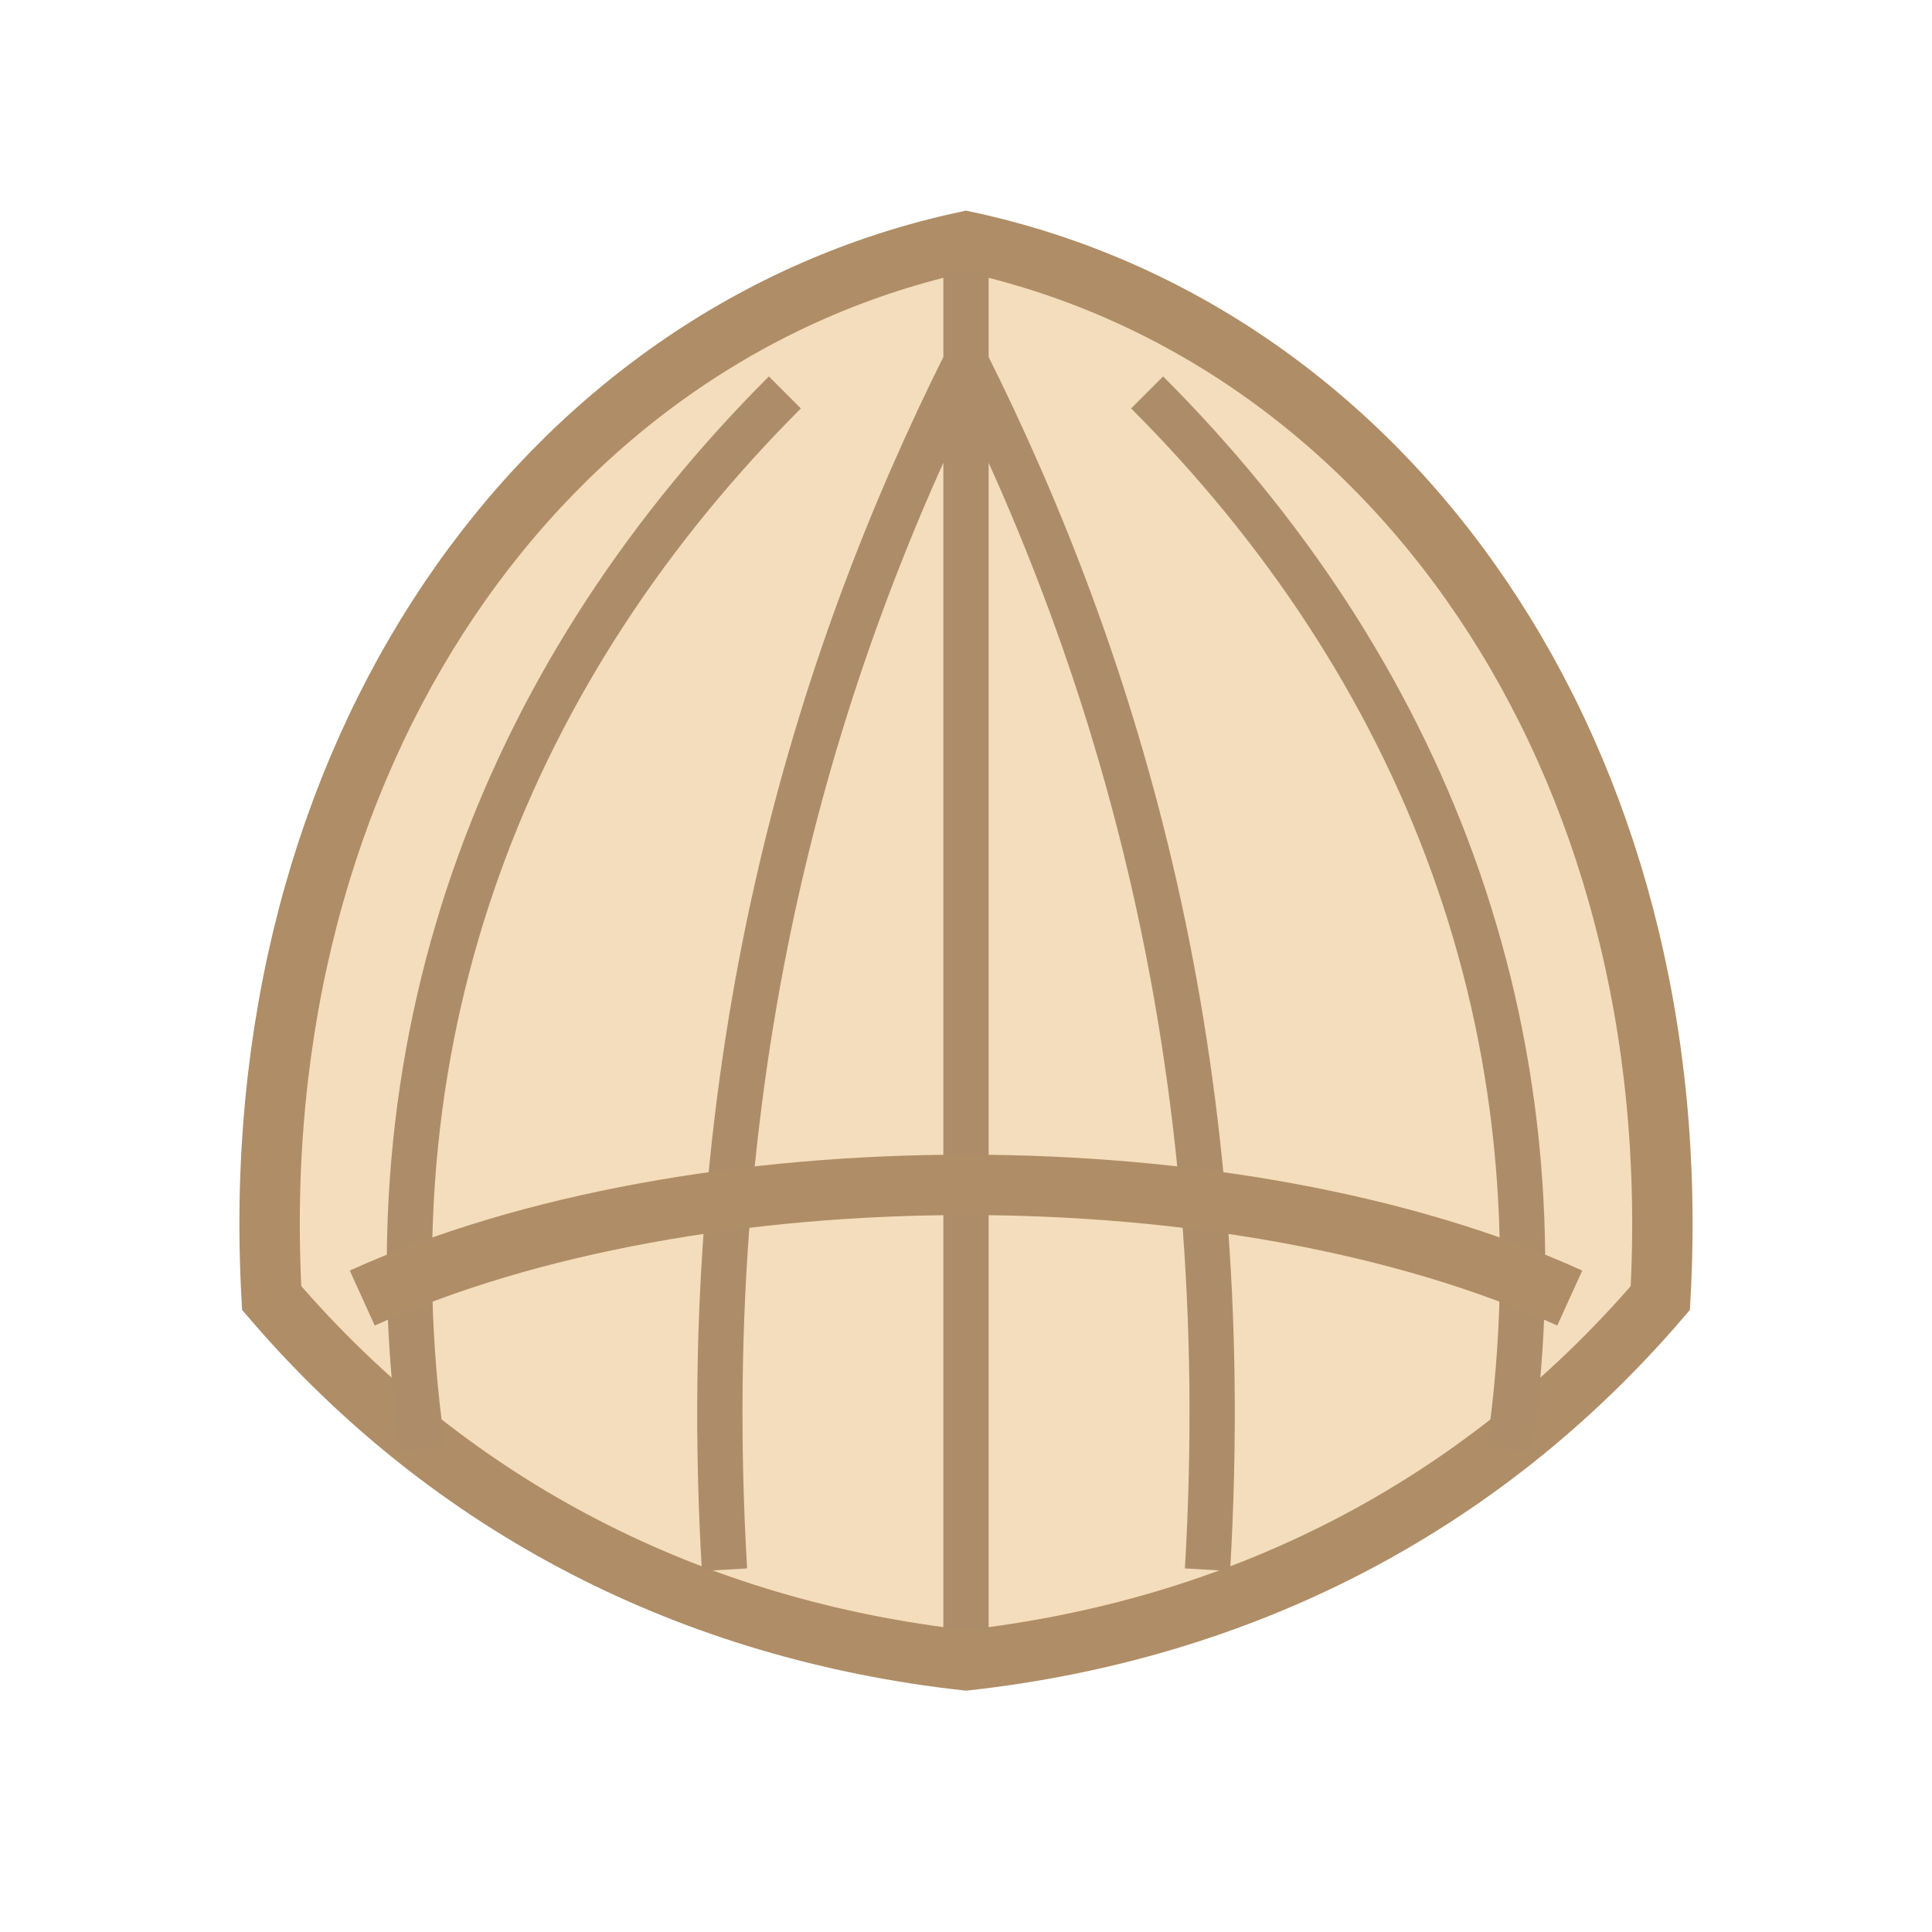
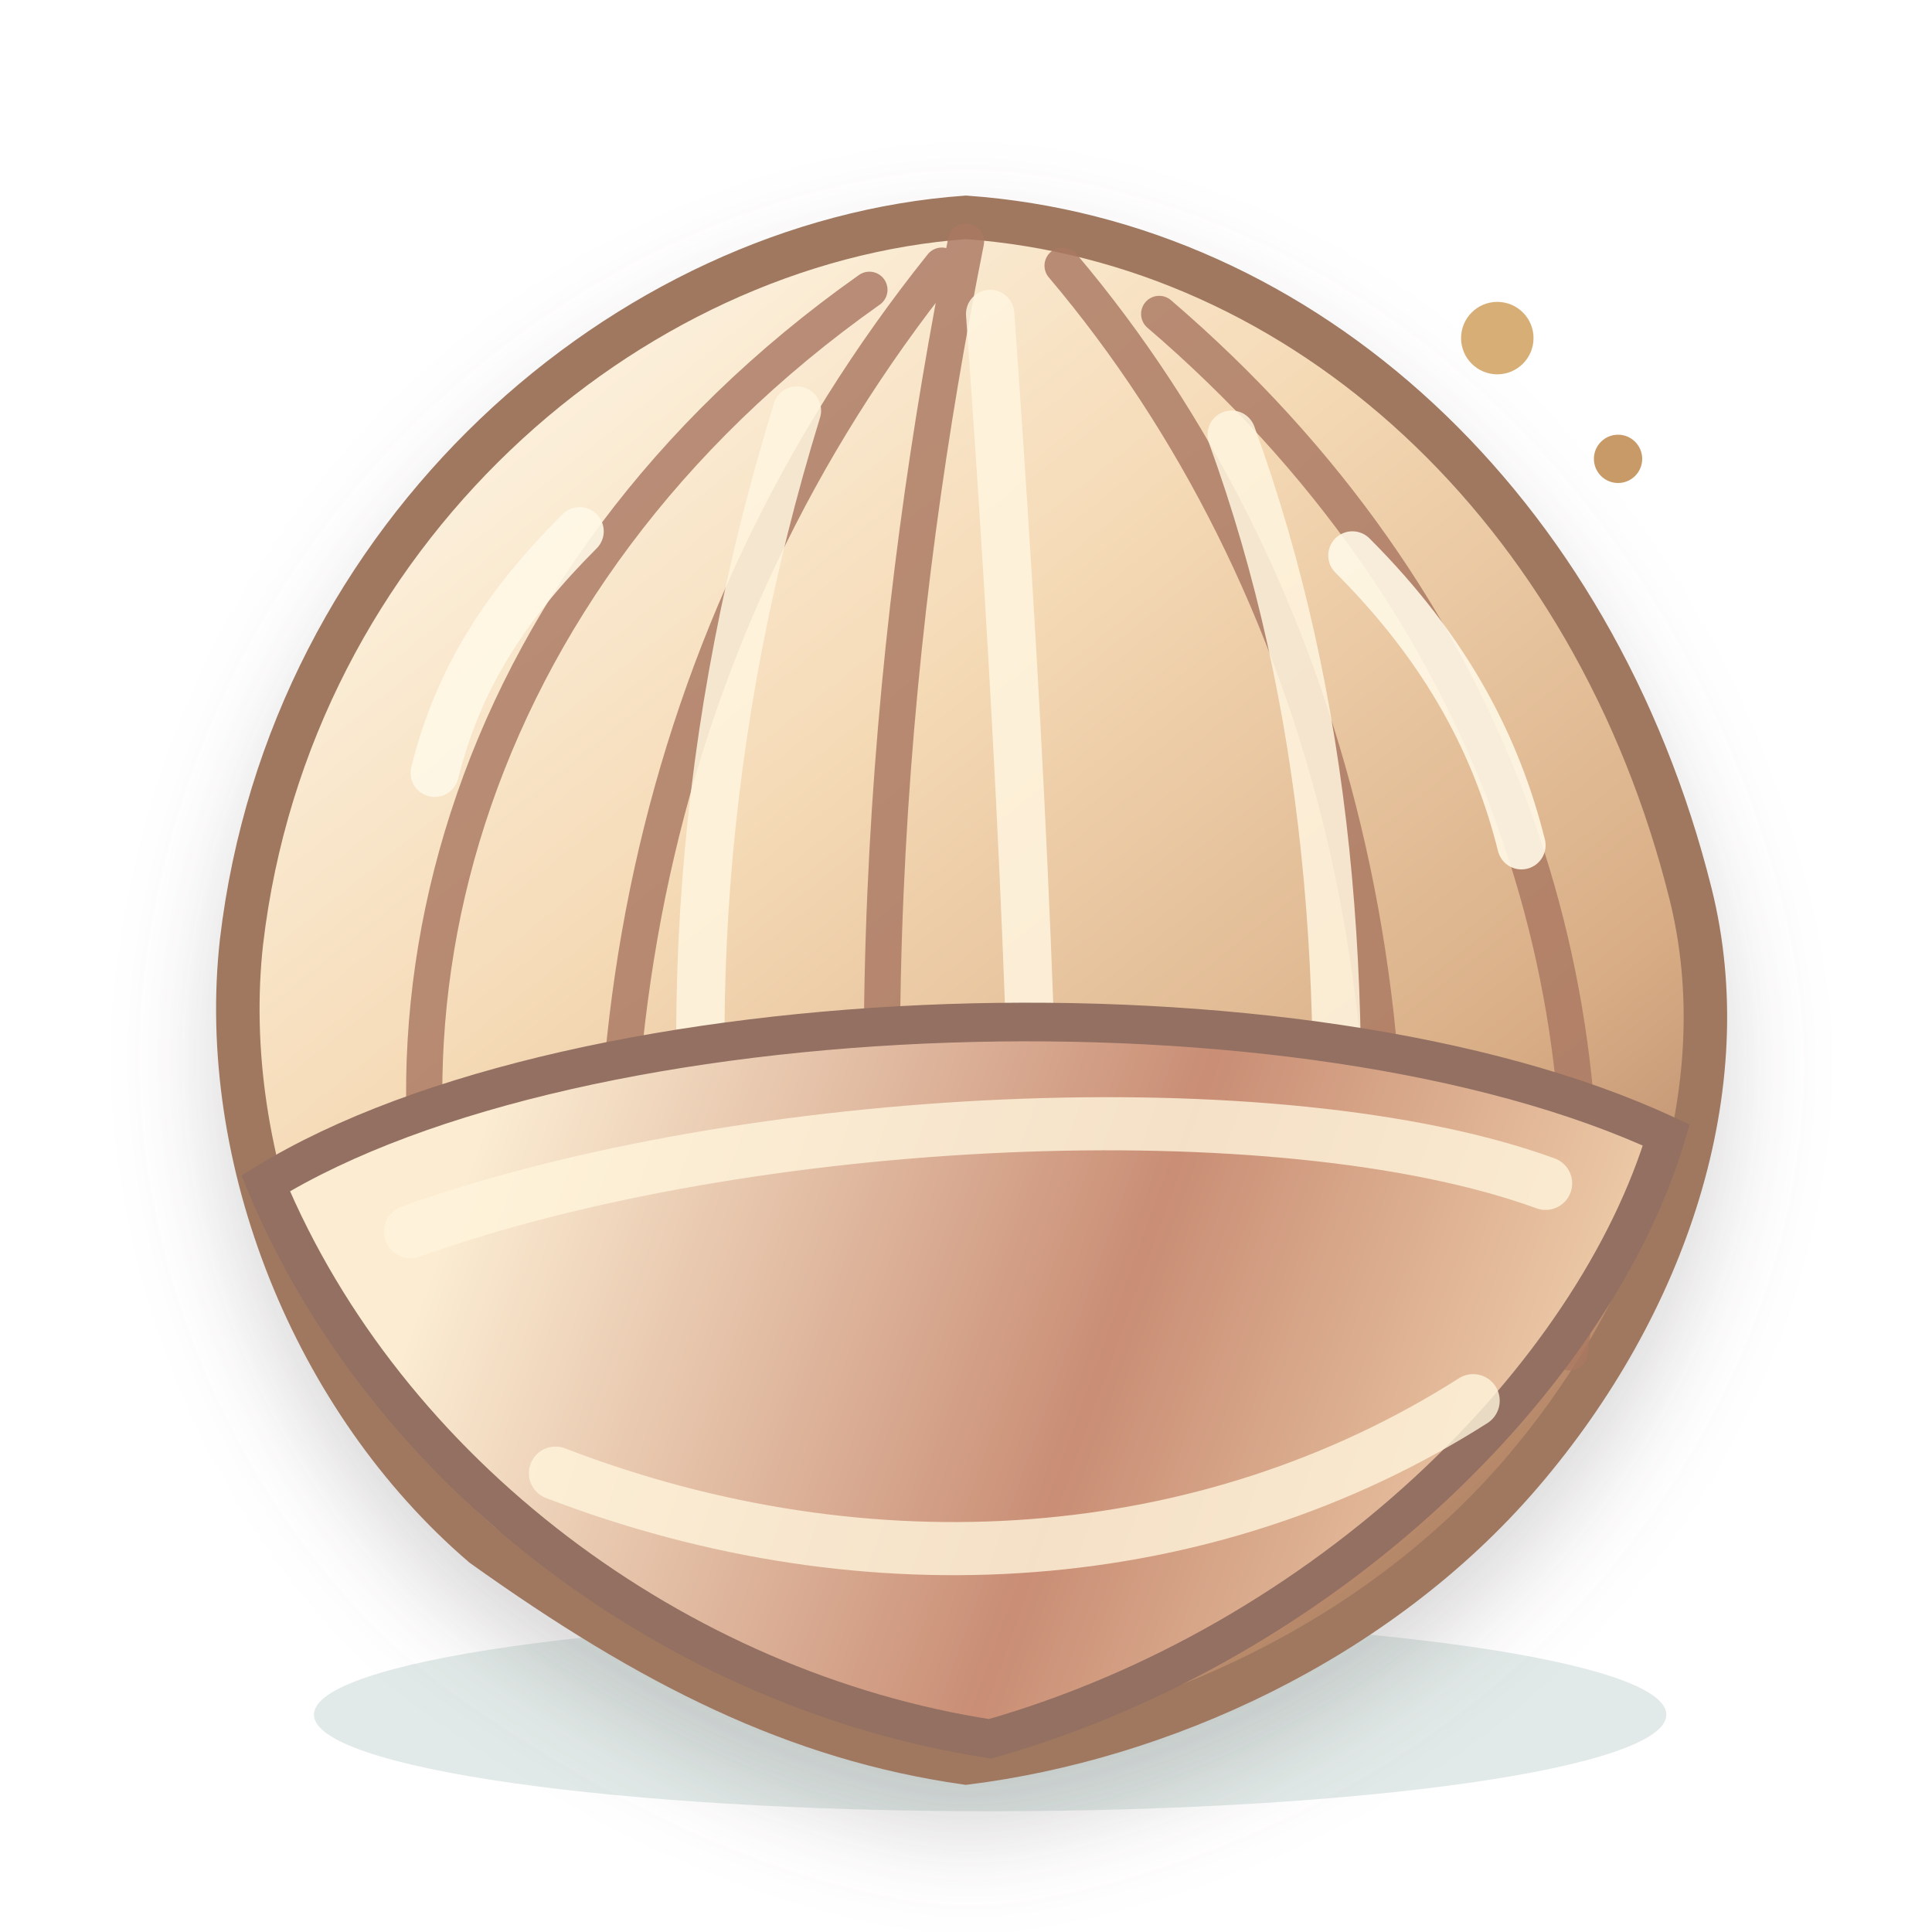
- <svg xmlns="http://www.w3.org/2000/svg" viewBox="0 0 64 64" fill="none">
-   <path d="M32 8C18 11 8 25 9 43c6 7 14 11 23 12 9-1 17-5 23-12C56 25 46 11 32 8Z" fill="#f4ddbc" stroke="#af8d66" stroke-width="2" />
-   <path d="M32 9v45M32 12c-5 10-9 23-8 40M32 12c5 10 9 23 8 40M26 13c-9 9-14 21-12 35M38 13c9 9 14 21 12 35" stroke="#ad8d69" stroke-width="1.5" />
-   <path d="M12 43c11-5 29-5 40 0" stroke="#af8d66" stroke-width="2" />
+ <svg xmlns="http://www.w3.org/2000/svg" viewBox="0 0 80 80" fill="none">
+   <defs>
+     <linearGradient id="shell" x1="15" y1="12" x2="60" y2="68" gradientUnits="userSpaceOnUse">
+       <stop stop-color="#fff9eb" />
+       <stop offset=".38" stop-color="#f5dab6" />
+       <stop offset=".76" stop-color="#d8ad85" />
+       <stop offset="1" stop-color="#ab7c61" />
+     </linearGradient>
+     <linearGradient id="lip" x1="17" y1="55" x2="64" y2="72" gradientUnits="userSpaceOnUse">
+       <stop stop-color="#fbecd2" />
+       <stop offset=".55" stop-color="#c98e75" />
+       <stop offset="1" stop-color="#f4d6b1" />
+     </linearGradient>
+     <filter id="shade" x="-25%" y="-25%" width="150%" height="160%">
+       <feDropShadow dx="0" dy="2" stdDeviation="2" flood-color="#726e6c" flood-opacity=".28" />
+     </filter>
+   </defs>
+   <ellipse cx="41" cy="71" rx="28" ry="4" fill="#a8c0bc" opacity=".34" />
+   <g filter="url(#shade)">
+     <path d="M40 9C26 10 12 22 10 39c-1 9 3 19 10 25 7 5 13 8 20 9 8-1 17-5 23-12 6-7 9-16 7-24C66 21 54 10 40 9Z" fill="url(#shell)" stroke="#9f785f" stroke-width="1.8" />
+     <path d="M40 10c-3 15-5 34-2 55M39 11C27 26 23 45 27 65M36 12C19 24 14 43 20 58M44 11c11 13 16 32 12 52M48 13c14 12 19 28 17 43" stroke="#a97861" stroke-width="1.5" stroke-linecap="round" opacity=".82" />
+     <path d="M41 13c1 14 2 31 2 48M33 17c-4 13-5 26-3 39M51 18c4 11 5 23 4 36" stroke="#fff5df" stroke-width="2" stroke-linecap="round" opacity=".86" />
+     <path d="M11 49c13-8 43-9 58-2-3 10-14 21-28 25-13-2-25-11-30-23Z" fill="url(#lip)" stroke="#936f62" stroke-width="1.6" />
+     <path d="M17 51c14-5 36-6 47-2M23 61c13 5 27 4 38-3" stroke="#fff5dc" stroke-width="2.2" stroke-linecap="round" opacity=".8" />
+     <path d="M18 32c1-4 3-7 6-10M56 23c4 4 6 8 7 12" stroke="#fff8e7" stroke-width="2" stroke-linecap="round" opacity=".9" />
+   </g>
+   <circle cx="62" cy="14" r="1.5" fill="#d8ae77" />
+   <circle cx="67" cy="19" r="1" fill="#c89a68" />
</svg>
